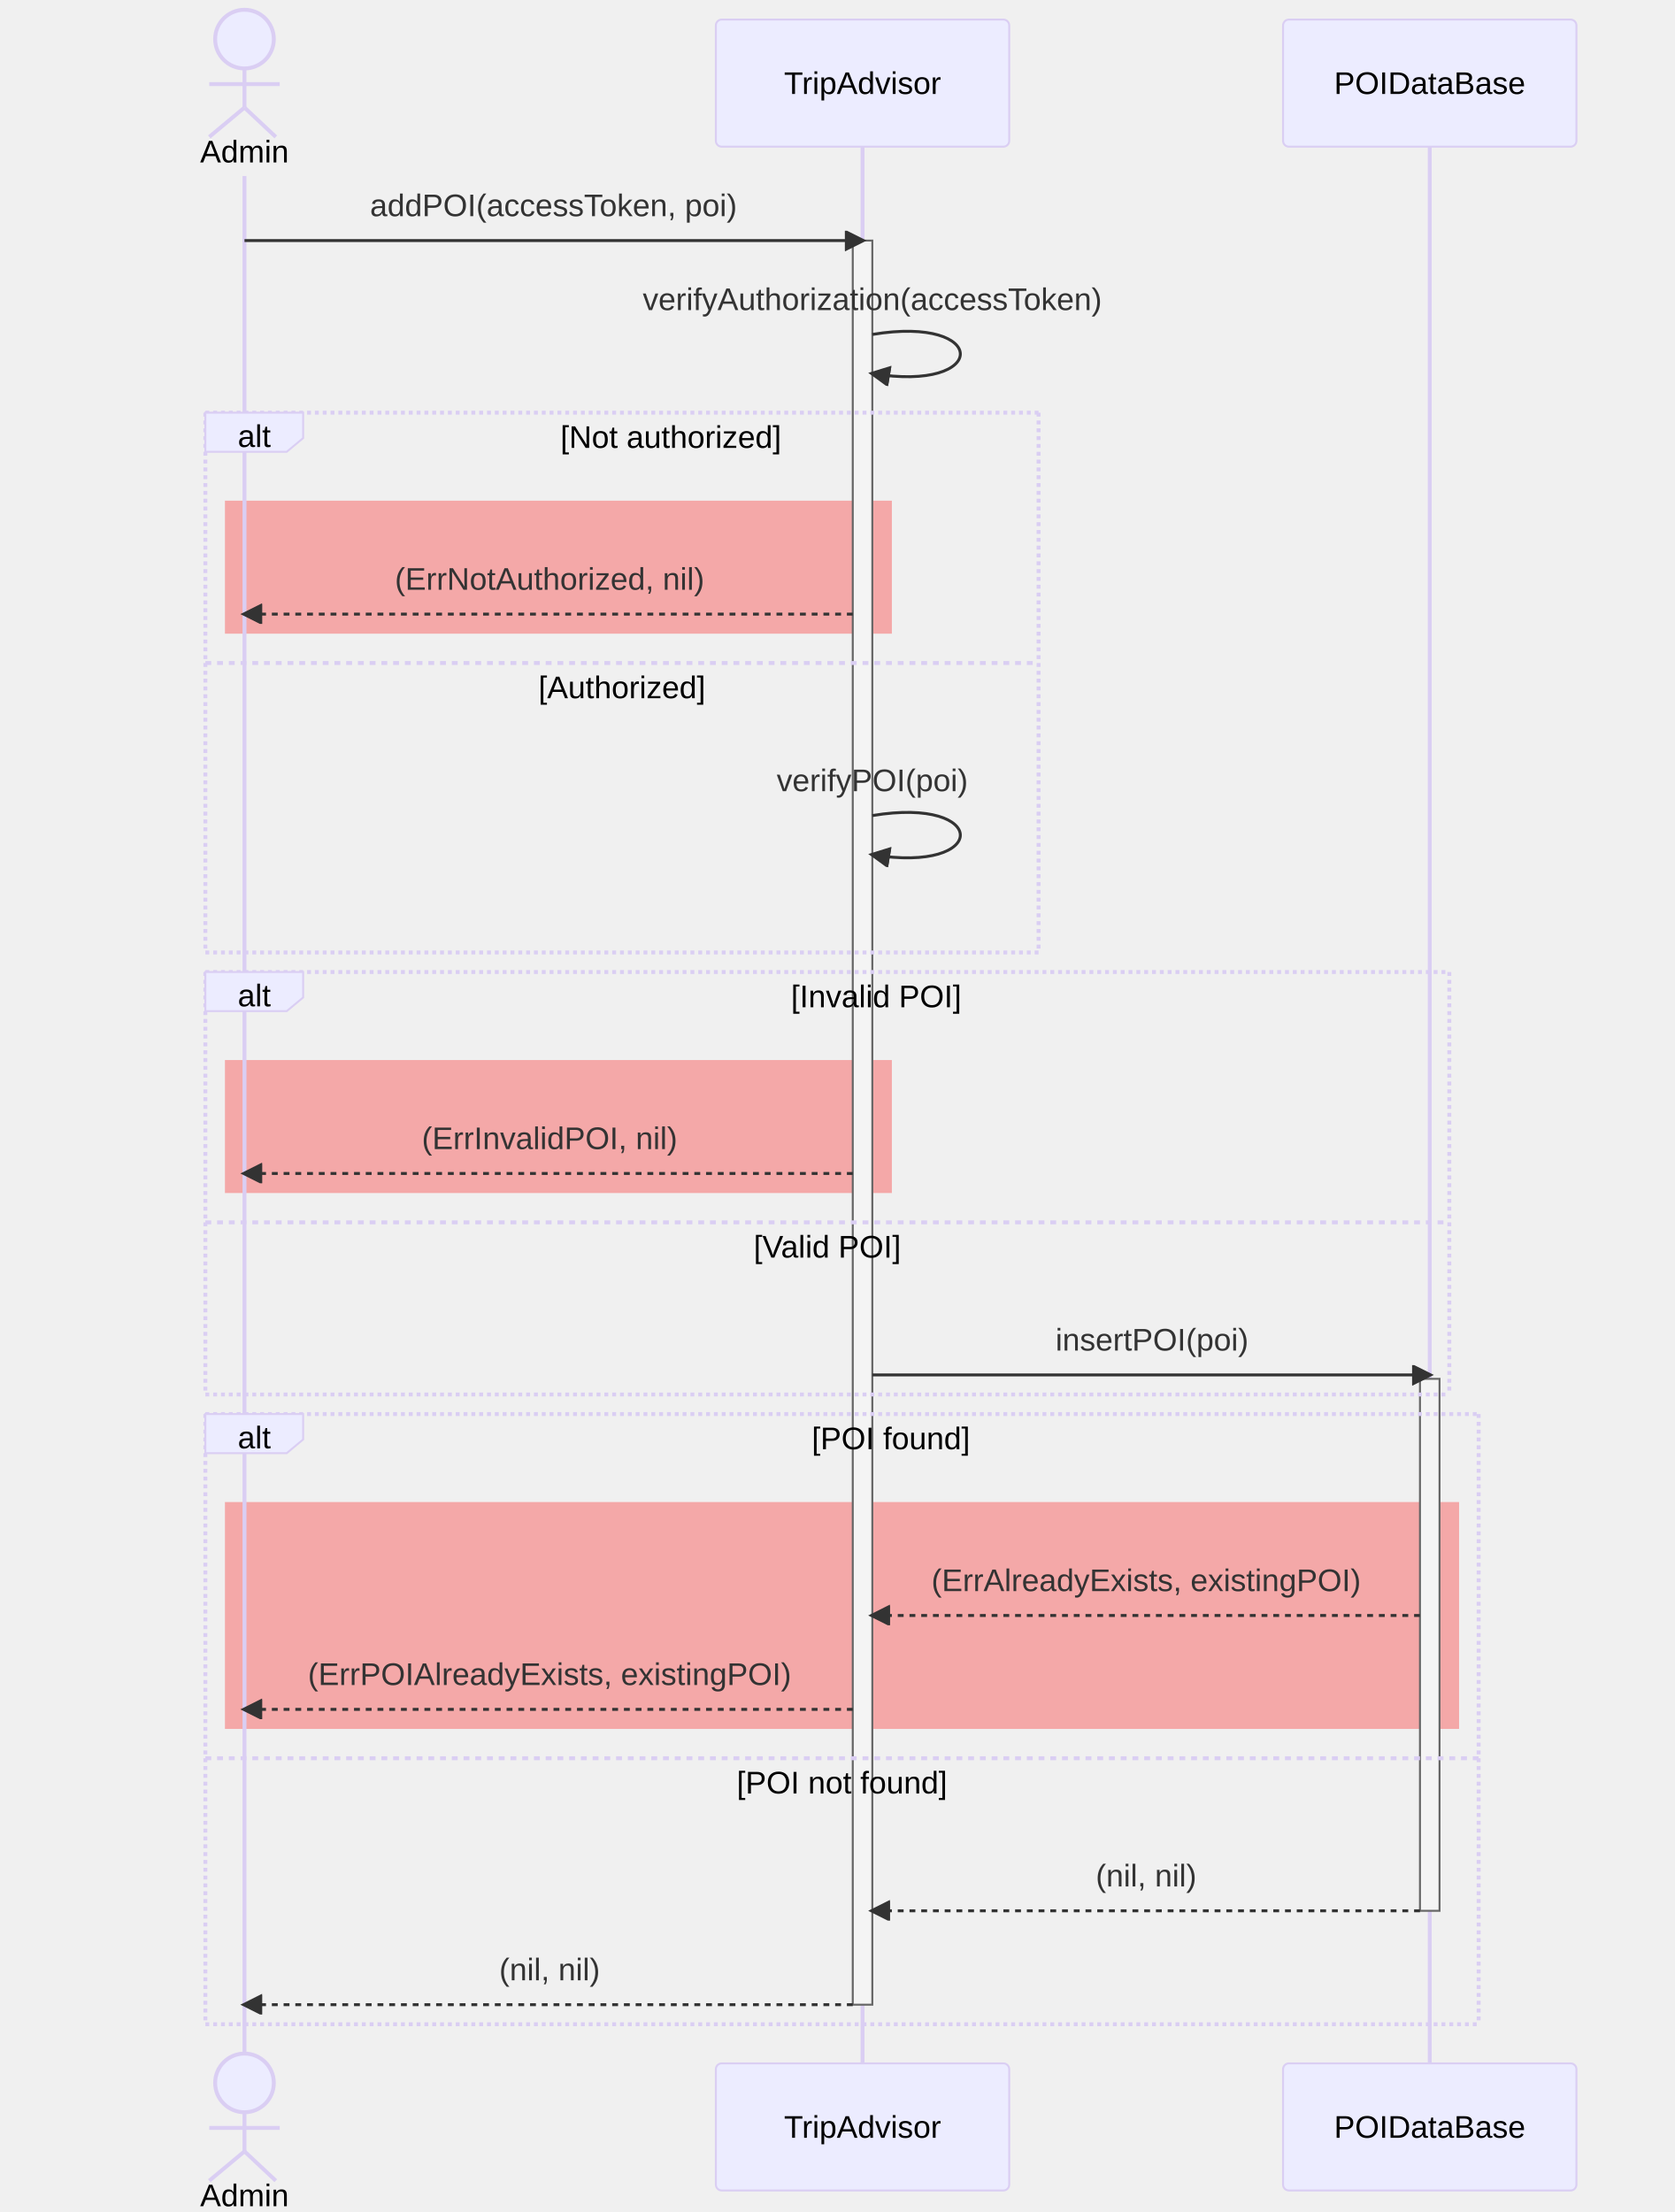
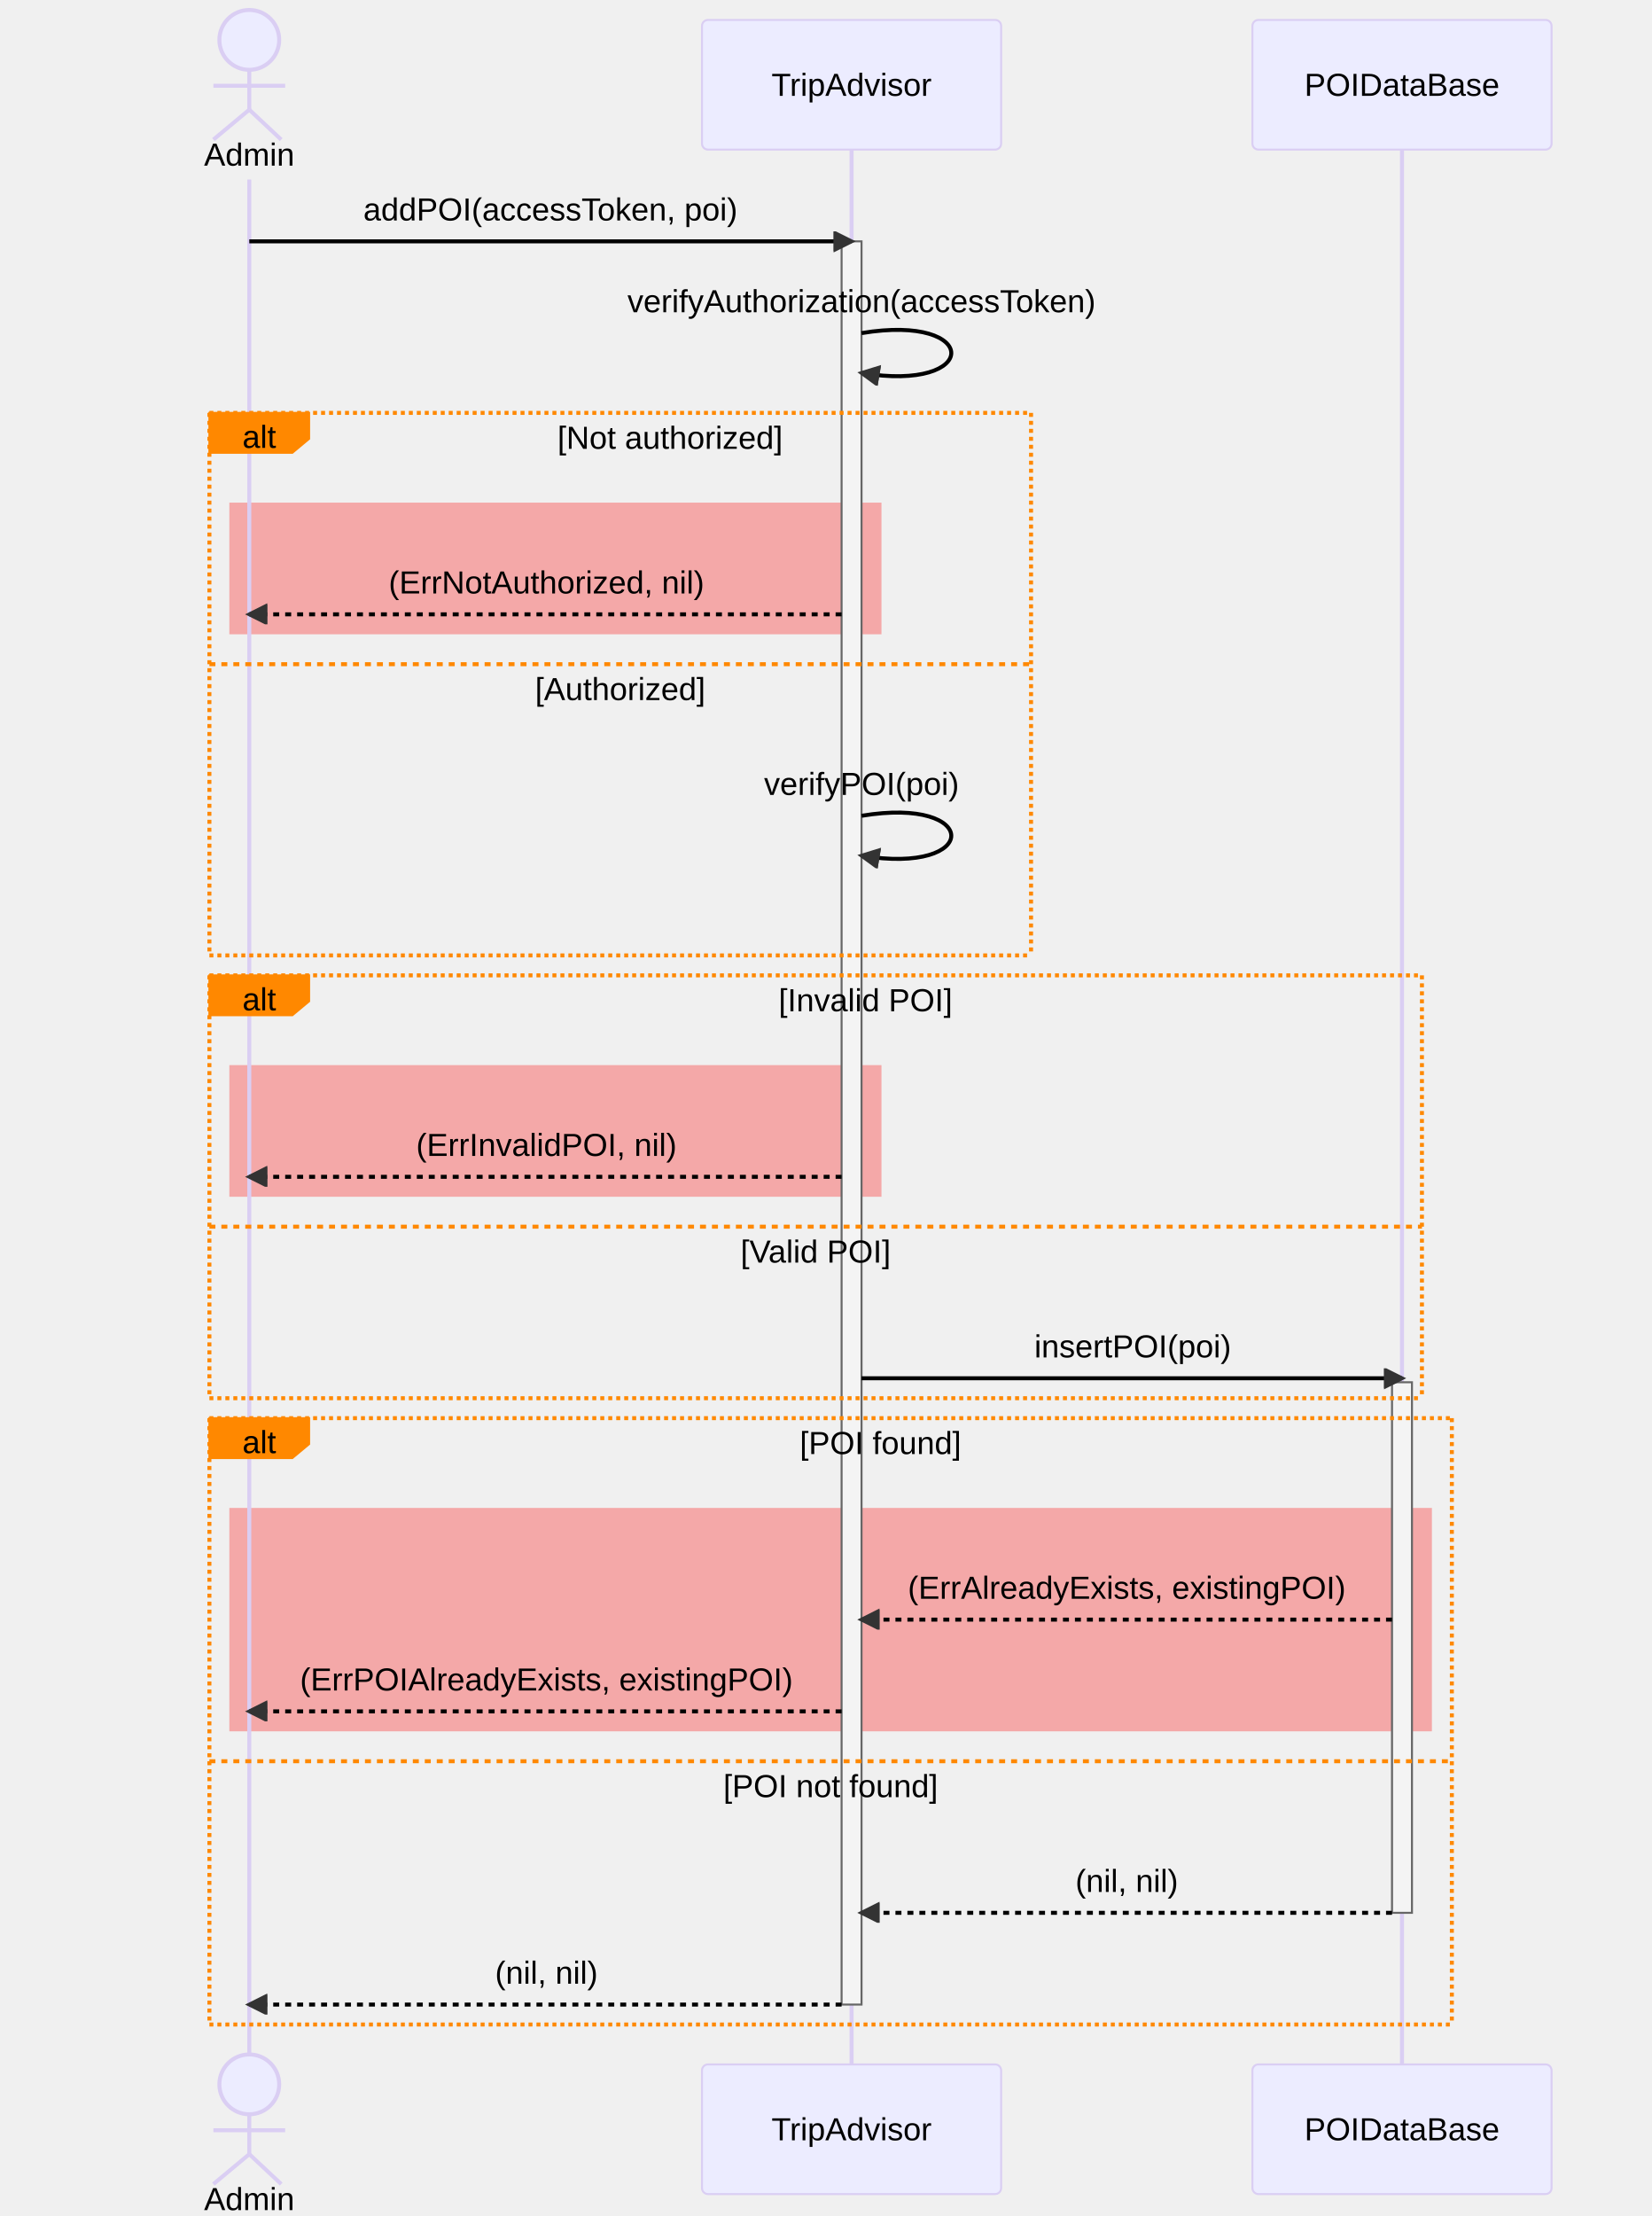
- <svg xmlns="http://www.w3.org/2000/svg" aria-labelledby="chart-title-mermaid-1676816677150 chart-desc-mermaid-1676816677150" role="img" viewBox="-50 -10 856 1131" style="max-width: 856px; background-color: rgb(128, 128, 128);" width="100%" id="mermaid-1676816677150">
-   <rect class="rect" height="116" width="631" fill="rgba(255, 0, 0, 0.3)" y="758" x="65" />
-   <rect class="rect" height="68" width="341" fill="rgba(255, 0, 0, 0.3)" y="532" x="65" />
-   <rect class="rect" height="68" width="341" fill="rgba(255, 0, 0, 0.3)" y="246" x="65" />
-   <style>#mermaid-1676816677150 {font-family:"trebuchet ms",verdana,arial,sans-serif;font-size:16px;fill:#333;}#mermaid-1676816677150 .error-icon{fill:#552222;}#mermaid-1676816677150 .error-text{fill:#552222;stroke:#552222;}#mermaid-1676816677150 .edge-thickness-normal{stroke-width:2px;}#mermaid-1676816677150 .edge-thickness-thick{stroke-width:3.5px;}#mermaid-1676816677150 .edge-pattern-solid{stroke-dasharray:0;}#mermaid-1676816677150 .edge-pattern-dashed{stroke-dasharray:3;}#mermaid-1676816677150 .edge-pattern-dotted{stroke-dasharray:2;}#mermaid-1676816677150 .marker{fill:#333333;stroke:#333333;}#mermaid-1676816677150 .marker.cross{stroke:#333333;}#mermaid-1676816677150 svg{font-family:"trebuchet ms",verdana,arial,sans-serif;font-size:16px;}#mermaid-1676816677150 .actor{stroke:hsl(259.626, 59.777%, 87.902%);fill:#ECECFF;}#mermaid-1676816677150 text.actor&gt;tspan{fill:black;stroke:none;}#mermaid-1676816677150 .actor-line{stroke:grey;}#mermaid-1676816677150 .messageLine0{stroke-width:1.5;stroke-dasharray:none;stroke:#333;}#mermaid-1676816677150 .messageLine1{stroke-width:1.5;stroke-dasharray:2,2;stroke:#333;}#mermaid-1676816677150 #arrowhead path{fill:#333;stroke:#333;}#mermaid-1676816677150 .sequenceNumber{fill:white;}#mermaid-1676816677150 #sequencenumber{fill:#333;}#mermaid-1676816677150 #crosshead path{fill:#333;stroke:#333;}#mermaid-1676816677150 .messageText{fill:#333;stroke:none;}#mermaid-1676816677150 .labelBox{stroke:hsl(259.626, 59.777%, 87.902%);fill:#ECECFF;}#mermaid-1676816677150 .labelText,#mermaid-1676816677150 .labelText&gt;tspan{fill:black;stroke:none;}#mermaid-1676816677150 .loopText,#mermaid-1676816677150 .loopText&gt;tspan{fill:black;stroke:none;}#mermaid-1676816677150 .loopLine{stroke-width:2px;stroke-dasharray:2,2;stroke:hsl(259.626, 59.777%, 87.902%);fill:hsl(259.626, 59.777%, 87.902%);}#mermaid-1676816677150 .note{stroke:#aaaa33;fill:#fff5ad;}#mermaid-1676816677150 .noteText,#mermaid-1676816677150 .noteText&gt;tspan{fill:black;stroke:none;}#mermaid-1676816677150 .activation0{fill:#f4f4f4;stroke:#666;}#mermaid-1676816677150 .activation1{fill:#f4f4f4;stroke:#666;}#mermaid-1676816677150 .activation2{fill:#f4f4f4;stroke:#666;}#mermaid-1676816677150 .actorPopupMenu{position:absolute;}#mermaid-1676816677150 .actorPopupMenuPanel{position:absolute;fill:#ECECFF;box-shadow:0px 8px 16px 0px rgba(0,0,0,0.2);filter:drop-shadow(3px 5px 2px rgb(0 0 0 / 0.4));}#mermaid-1676816677150 .actor-man line{stroke:hsl(259.626, 59.777%, 87.902%);fill:#ECECFF;}#mermaid-1676816677150 .actor-man circle,#mermaid-1676816677150 line{stroke:hsl(259.626, 59.777%, 87.902%);fill:#ECECFF;stroke-width:2px;}#mermaid-1676816677150 :root{--mermaid-font-family:"trebuchet ms",verdana,arial,sans-serif;}</style>
+ <svg xmlns="http://www.w3.org/2000/svg" aria-roledescription="sequence" viewBox="-50 -10 828 1111" style="max-width: 828px; background-color: white;" width="100%" id="mermaid-1677483202481">
+   <rect class="rect" height="112" width="603" fill="rgba(255, 0, 0, 0.3)" y="746" x="65" />
+   <rect class="rect" height="66" width="327" fill="rgba(255, 0, 0, 0.3)" y="524" x="65" />
+   <rect class="rect" height="66" width="327" fill="rgba(255, 0, 0, 0.3)" y="242" x="65" />
+   <style>#mermaid-1677483202481{font-family:"trebuchet ms",verdana,arial,sans-serif;font-size:16px;fill:#333;}#mermaid-1677483202481 .error-icon{fill:#552222;}#mermaid-1677483202481 .error-text{fill:#552222;stroke:#552222;}#mermaid-1677483202481 .edge-thickness-normal{stroke-width:2px;}#mermaid-1677483202481 .edge-thickness-thick{stroke-width:3.5px;}#mermaid-1677483202481 .edge-pattern-solid{stroke-dasharray:0;}#mermaid-1677483202481 .edge-pattern-dashed{stroke-dasharray:3;}#mermaid-1677483202481 .edge-pattern-dotted{stroke-dasharray:2;}#mermaid-1677483202481 .marker{fill:#333333;stroke:#333333;}#mermaid-1677483202481 .marker.cross{stroke:#333333;}#mermaid-1677483202481 svg{font-family:"trebuchet ms",verdana,arial,sans-serif;font-size:16px;}#mermaid-1677483202481 .actor{stroke:hsl(259.626, 59.777%, 87.902%);fill:#ECECFF;}#mermaid-1677483202481 text.actor&gt;tspan{fill:black;stroke:none;}#mermaid-1677483202481 .actor-line{stroke:grey;}#mermaid-1677483202481 .messageLine0{stroke-width:1.5;stroke-dasharray:none;stroke:#333;}#mermaid-1677483202481 .messageLine1{stroke-width:1.5;stroke-dasharray:2,2;stroke:#333;}#mermaid-1677483202481 #arrowhead path{fill:#333;stroke:#333;}#mermaid-1677483202481 .sequenceNumber{fill:white;}#mermaid-1677483202481 #sequencenumber{fill:#333;}#mermaid-1677483202481 #crosshead path{fill:#333;stroke:#333;}#mermaid-1677483202481 .messageText{fill:#333;stroke:none;}#mermaid-1677483202481 .labelBox{stroke:hsl(259.626, 59.777%, 87.902%);fill:#ECECFF;}#mermaid-1677483202481 .labelText,#mermaid-1677483202481 .labelText&gt;tspan{fill:black;stroke:none;}#mermaid-1677483202481 .loopText,#mermaid-1677483202481 .loopText&gt;tspan{fill:black;stroke:none;}#mermaid-1677483202481 .loopLine{stroke-width:2px;stroke-dasharray:2,2;stroke:hsl(259.626, 59.777%, 87.902%);fill:hsl(259.626, 59.777%, 87.902%);}#mermaid-1677483202481 .note{stroke:#aaaa33;fill:#fff5ad;}#mermaid-1677483202481 .noteText,#mermaid-1677483202481 .noteText&gt;tspan{fill:black;stroke:none;}#mermaid-1677483202481 .activation0{fill:#f4f4f4;stroke:#666;}#mermaid-1677483202481 .activation1{fill:#f4f4f4;stroke:#666;}#mermaid-1677483202481 .activation2{fill:#f4f4f4;stroke:#666;}#mermaid-1677483202481 .actorPopupMenu{position:absolute;}#mermaid-1677483202481 .actorPopupMenuPanel{position:absolute;fill:#ECECFF;box-shadow:0px 8px 16px 0px rgba(0,0,0,0.2);filter:drop-shadow(3px 5px 2px rgb(0 0 0 / 0.4));}#mermaid-1677483202481 .actor-man line{stroke:hsl(259.626, 59.777%, 87.902%);fill:#ECECFF;}#mermaid-1677483202481 .actor-man circle,#mermaid-1677483202481 line{stroke:hsl(259.626, 59.777%, 87.902%);fill:#ECECFF;stroke-width:2px;}#mermaid-1677483202481 :root{--mermaid-font-family:"trebuchet ms",verdana,arial,sans-serif;}</style>
  <g />
  <defs>
    <symbol height="24" width="24" id="computer">
      <path d="M2 2v13h20v-13h-20zm18 11h-16v-9h16v9zm-10.228 6l.466-1h3.524l.467 1h-4.457zm14.228 3h-24l2-6h2.104l-1.33 4h18.45l-1.297-4h2.073l2 6zm-5-10h-14v-7h14v7z" transform="scale(.5)" />
    </symbol>
  </defs>
  <defs>
    <symbol clip-rule="evenodd" fill-rule="evenodd" id="database">
      <path d="M12.258.001l.256.004.255.005.253.008.251.01.249.012.247.015.246.016.242.019.241.02.239.023.236.024.233.027.231.028.229.031.225.032.223.034.22.036.217.038.214.04.211.041.208.043.205.045.201.046.198.048.194.05.191.051.187.053.183.054.18.056.175.057.172.059.168.06.163.061.16.063.155.064.15.066.074.033.073.033.071.034.07.034.069.035.068.035.067.035.066.035.064.036.064.036.062.036.06.036.06.037.058.037.058.037.055.038.055.038.053.038.052.038.051.039.05.039.048.039.047.039.045.04.044.04.043.04.041.04.04.041.039.041.037.041.036.041.034.041.033.042.032.042.03.042.029.042.027.042.026.043.024.043.023.043.021.043.02.043.018.044.017.043.015.044.013.044.012.044.011.045.009.044.007.045.006.045.004.045.002.045.001.045v17l-.001.045-.002.045-.004.045-.006.045-.007.045-.009.044-.011.045-.012.044-.013.044-.015.044-.017.043-.018.044-.02.043-.021.043-.023.043-.024.043-.026.043-.027.042-.029.042-.03.042-.032.042-.033.042-.034.041-.036.041-.037.041-.039.041-.04.041-.041.04-.043.04-.044.04-.045.04-.047.039-.048.039-.05.039-.051.039-.052.038-.053.038-.055.038-.055.038-.058.037-.058.037-.06.037-.06.036-.062.036-.064.036-.064.036-.066.035-.067.035-.068.035-.069.035-.07.034-.071.034-.073.033-.074.033-.15.066-.155.064-.16.063-.163.061-.168.06-.172.059-.175.057-.18.056-.183.054-.187.053-.191.051-.194.05-.198.048-.201.046-.205.045-.208.043-.211.041-.214.04-.217.038-.22.036-.223.034-.225.032-.229.031-.231.028-.233.027-.236.024-.239.023-.241.02-.242.019-.246.016-.247.015-.249.012-.251.01-.253.008-.255.005-.256.004-.258.001-.258-.001-.256-.004-.255-.005-.253-.008-.251-.01-.249-.012-.247-.015-.245-.016-.243-.019-.241-.02-.238-.023-.236-.024-.234-.027-.231-.028-.228-.031-.226-.032-.223-.034-.22-.036-.217-.038-.214-.04-.211-.041-.208-.043-.204-.045-.201-.046-.198-.048-.195-.05-.19-.051-.187-.053-.184-.054-.179-.056-.176-.057-.172-.059-.167-.06-.164-.061-.159-.063-.155-.064-.151-.066-.074-.033-.072-.033-.072-.034-.07-.034-.069-.035-.068-.035-.067-.035-.066-.035-.064-.036-.063-.036-.062-.036-.061-.036-.06-.037-.058-.037-.057-.037-.056-.038-.055-.038-.053-.038-.052-.038-.051-.039-.049-.039-.049-.039-.046-.039-.046-.04-.044-.04-.043-.04-.041-.04-.04-.041-.039-.041-.037-.041-.036-.041-.034-.041-.033-.042-.032-.042-.03-.042-.029-.042-.027-.042-.026-.043-.024-.043-.023-.043-.021-.043-.02-.043-.018-.044-.017-.043-.015-.044-.013-.044-.012-.044-.011-.045-.009-.044-.007-.045-.006-.045-.004-.045-.002-.045-.001-.045v-17l.001-.045.002-.045.004-.045.006-.045.007-.045.009-.044.011-.045.012-.044.013-.044.015-.044.017-.043.018-.044.02-.043.021-.043.023-.043.024-.043.026-.043.027-.042.029-.042.03-.042.032-.042.033-.042.034-.041.036-.041.037-.041.039-.041.04-.041.041-.04.043-.04.044-.04.046-.04.046-.039.049-.039.049-.039.051-.039.052-.038.053-.038.055-.038.056-.038.057-.037.058-.037.06-.037.061-.036.062-.036.063-.036.064-.036.066-.035.067-.035.068-.035.069-.035.07-.034.072-.034.072-.033.074-.033.151-.066.155-.064.159-.063.164-.061.167-.06.172-.059.176-.057.179-.056.184-.054.187-.053.19-.051.195-.05.198-.048.201-.046.204-.045.208-.043.211-.041.214-.04.217-.038.22-.036.223-.034.226-.032.228-.031.231-.028.234-.027.236-.024.238-.023.241-.02.243-.019.245-.016.247-.015.249-.012.251-.01.253-.008.255-.005.256-.004.258-.001.258.001zm-9.258 20.499v.01l.001.021.003.021.004.022.005.021.006.022.007.022.009.023.01.022.011.023.012.023.013.023.015.023.016.024.017.023.018.024.019.024.021.024.022.025.023.024.024.025.052.049.056.05.061.051.066.051.07.051.075.051.079.052.084.052.088.052.092.052.097.052.102.051.105.052.11.052.114.051.119.051.123.051.127.05.131.05.135.05.139.048.144.049.147.047.152.047.155.047.16.045.163.045.167.043.171.043.176.041.178.041.183.039.187.039.19.037.194.035.197.035.202.033.204.031.209.03.212.029.216.027.219.025.222.024.226.021.23.02.233.018.236.016.24.015.243.012.246.01.249.008.253.005.256.004.259.001.26-.001.257-.004.254-.005.25-.008.247-.011.244-.012.241-.014.237-.016.233-.018.231-.021.226-.021.224-.024.22-.026.216-.027.212-.028.21-.031.205-.031.202-.034.198-.034.194-.036.191-.037.187-.039.183-.04.179-.04.175-.042.172-.043.168-.044.163-.045.16-.046.155-.046.152-.047.148-.048.143-.049.139-.049.136-.05.131-.05.126-.05.123-.051.118-.052.114-.051.11-.052.106-.052.101-.052.096-.052.092-.052.088-.053.083-.051.079-.052.074-.052.07-.051.065-.051.06-.051.056-.05.051-.05.023-.024.023-.025.021-.024.02-.024.019-.024.018-.024.017-.024.015-.023.014-.024.013-.023.012-.023.01-.023.01-.022.008-.022.006-.022.006-.022.004-.022.004-.021.001-.021.001-.021v-4.127l-.077.055-.08.053-.083.054-.085.053-.087.052-.09.052-.093.051-.095.05-.097.05-.1.049-.102.049-.105.048-.106.047-.109.047-.111.046-.114.045-.115.045-.118.044-.12.043-.122.042-.124.042-.126.041-.128.04-.13.04-.132.038-.134.038-.135.037-.138.037-.139.035-.142.035-.143.034-.144.033-.147.032-.148.031-.15.03-.151.03-.153.029-.154.027-.156.027-.158.026-.159.025-.161.024-.162.023-.163.022-.165.021-.166.02-.167.019-.169.018-.169.017-.171.016-.173.015-.173.014-.175.013-.175.012-.177.011-.178.01-.179.008-.179.008-.181.006-.182.005-.182.004-.184.003-.184.002h-.37l-.184-.002-.184-.003-.182-.004-.182-.005-.181-.006-.179-.008-.179-.008-.178-.01-.176-.011-.176-.012-.175-.013-.173-.014-.172-.015-.171-.016-.17-.017-.169-.018-.167-.019-.166-.02-.165-.021-.163-.022-.162-.023-.161-.024-.159-.025-.157-.026-.156-.027-.155-.027-.153-.029-.151-.03-.15-.03-.148-.031-.146-.032-.145-.033-.143-.034-.141-.035-.14-.035-.137-.037-.136-.037-.134-.038-.132-.038-.13-.04-.128-.04-.126-.041-.124-.042-.122-.042-.12-.044-.117-.043-.116-.045-.113-.045-.112-.046-.109-.047-.106-.047-.105-.048-.102-.049-.1-.049-.097-.05-.095-.05-.093-.052-.09-.051-.087-.052-.085-.053-.083-.054-.08-.054-.077-.054v4.127zm0-5.654v.011l.001.021.003.021.004.021.005.022.006.022.007.022.009.022.01.022.011.023.012.023.013.023.015.024.016.023.017.024.018.024.019.024.021.024.022.024.023.025.024.024.052.05.056.05.061.05.066.051.07.051.075.052.079.051.084.052.088.052.092.052.097.052.102.052.105.052.11.051.114.051.119.052.123.05.127.051.131.05.135.049.139.049.144.048.147.048.152.047.155.046.16.045.163.045.167.044.171.042.176.042.178.04.183.04.187.038.19.037.194.036.197.034.202.033.204.032.209.03.212.028.216.027.219.025.222.024.226.022.23.02.233.018.236.016.24.014.243.012.246.01.249.008.253.006.256.003.259.001.26-.001.257-.003.254-.006.25-.008.247-.01.244-.012.241-.015.237-.016.233-.018.231-.02.226-.022.224-.024.22-.025.216-.027.212-.029.21-.03.205-.032.202-.033.198-.035.194-.036.191-.037.187-.039.183-.039.179-.041.175-.042.172-.043.168-.044.163-.045.16-.045.155-.047.152-.047.148-.048.143-.048.139-.05.136-.049.131-.05.126-.051.123-.051.118-.051.114-.052.11-.052.106-.052.101-.052.096-.052.092-.052.088-.052.083-.052.079-.052.074-.051.07-.052.065-.051.06-.05.056-.051.051-.049.023-.025.023-.024.021-.025.02-.024.019-.024.018-.024.017-.024.015-.023.014-.023.013-.024.012-.022.01-.023.01-.023.008-.022.006-.022.006-.022.004-.021.004-.022.001-.021.001-.021v-4.139l-.077.054-.08.054-.083.054-.085.052-.087.053-.09.051-.093.051-.095.051-.097.05-.1.049-.102.049-.105.048-.106.047-.109.047-.111.046-.114.045-.115.044-.118.044-.12.044-.122.042-.124.042-.126.041-.128.04-.13.039-.132.039-.134.038-.135.037-.138.036-.139.036-.142.035-.143.033-.144.033-.147.033-.148.031-.15.03-.151.03-.153.028-.154.028-.156.027-.158.026-.159.025-.161.024-.162.023-.163.022-.165.021-.166.02-.167.019-.169.018-.169.017-.171.016-.173.015-.173.014-.175.013-.175.012-.177.011-.178.009-.179.009-.179.007-.181.007-.182.005-.182.004-.184.003-.184.002h-.37l-.184-.002-.184-.003-.182-.004-.182-.005-.181-.007-.179-.007-.179-.009-.178-.009-.176-.011-.176-.012-.175-.013-.173-.014-.172-.015-.171-.016-.17-.017-.169-.018-.167-.019-.166-.02-.165-.021-.163-.022-.162-.023-.161-.024-.159-.025-.157-.026-.156-.027-.155-.028-.153-.028-.151-.03-.15-.03-.148-.031-.146-.033-.145-.033-.143-.033-.141-.035-.14-.036-.137-.036-.136-.037-.134-.038-.132-.039-.13-.039-.128-.04-.126-.041-.124-.042-.122-.043-.12-.043-.117-.044-.116-.044-.113-.046-.112-.046-.109-.046-.106-.047-.105-.048-.102-.049-.1-.049-.097-.05-.095-.051-.093-.051-.09-.051-.087-.053-.085-.052-.083-.054-.08-.054-.077-.054v4.139zm0-5.666v.011l.001.02.003.022.004.021.005.022.006.021.007.022.009.023.01.022.011.023.012.023.013.023.015.023.016.024.017.024.018.023.019.024.021.025.022.024.023.024.024.025.052.05.056.05.061.05.066.051.07.051.075.052.079.051.084.052.088.052.092.052.097.052.102.052.105.051.11.052.114.051.119.051.123.051.127.05.131.05.135.05.139.049.144.048.147.048.152.047.155.046.16.045.163.045.167.043.171.043.176.042.178.04.183.04.187.038.19.037.194.036.197.034.202.033.204.032.209.03.212.028.216.027.219.025.222.024.226.021.23.02.233.018.236.017.24.014.243.012.246.01.249.008.253.006.256.003.259.001.26-.001.257-.003.254-.006.25-.008.247-.01.244-.013.241-.014.237-.016.233-.018.231-.02.226-.022.224-.024.22-.025.216-.027.212-.029.21-.03.205-.032.202-.033.198-.035.194-.036.191-.037.187-.039.183-.039.179-.041.175-.042.172-.043.168-.044.163-.045.16-.045.155-.047.152-.047.148-.048.143-.049.139-.049.136-.049.131-.051.126-.05.123-.051.118-.052.114-.051.11-.052.106-.052.101-.052.096-.052.092-.052.088-.052.083-.052.079-.052.074-.052.07-.051.065-.051.06-.051.056-.05.051-.049.023-.025.023-.025.021-.024.02-.024.019-.024.018-.024.017-.024.015-.023.014-.024.013-.023.012-.023.01-.022.01-.023.008-.022.006-.022.006-.022.004-.022.004-.021.001-.021.001-.021v-4.153l-.077.054-.08.054-.083.053-.085.053-.087.053-.09.051-.093.051-.095.051-.097.05-.1.049-.102.048-.105.048-.106.048-.109.046-.111.046-.114.046-.115.044-.118.044-.12.043-.122.043-.124.042-.126.041-.128.04-.13.039-.132.039-.134.038-.135.037-.138.036-.139.036-.142.034-.143.034-.144.033-.147.032-.148.032-.15.03-.151.03-.153.028-.154.028-.156.027-.158.026-.159.024-.161.024-.162.023-.163.023-.165.021-.166.02-.167.019-.169.018-.169.017-.171.016-.173.015-.173.014-.175.013-.175.012-.177.01-.178.01-.179.009-.179.007-.181.006-.182.006-.182.004-.184.003-.184.001-.185.001-.185-.001-.184-.001-.184-.003-.182-.004-.182-.006-.181-.006-.179-.007-.179-.009-.178-.01-.176-.01-.176-.012-.175-.013-.173-.014-.172-.015-.171-.016-.17-.017-.169-.018-.167-.019-.166-.02-.165-.021-.163-.023-.162-.023-.161-.024-.159-.024-.157-.026-.156-.027-.155-.028-.153-.028-.151-.03-.15-.03-.148-.032-.146-.032-.145-.033-.143-.034-.141-.034-.14-.036-.137-.036-.136-.037-.134-.038-.132-.039-.13-.039-.128-.041-.126-.041-.124-.041-.122-.043-.12-.043-.117-.044-.116-.044-.113-.046-.112-.046-.109-.046-.106-.048-.105-.048-.102-.048-.1-.05-.097-.049-.095-.051-.093-.051-.09-.052-.087-.052-.085-.053-.083-.053-.08-.054-.077-.054v4.153zm8.74-8.179l-.257.004-.254.005-.25.008-.247.011-.244.012-.241.014-.237.016-.233.018-.231.021-.226.022-.224.023-.22.026-.216.027-.212.028-.21.031-.205.032-.202.033-.198.034-.194.036-.191.038-.187.038-.183.04-.179.041-.175.042-.172.043-.168.043-.163.045-.16.046-.155.046-.152.048-.148.048-.143.048-.139.049-.136.05-.131.05-.126.051-.123.051-.118.051-.114.052-.11.052-.106.052-.101.052-.096.052-.092.052-.088.052-.083.052-.079.052-.074.051-.07.052-.065.051-.06.05-.056.05-.051.05-.023.025-.023.024-.021.024-.02.025-.019.024-.018.024-.017.023-.015.024-.014.023-.013.023-.012.023-.01.023-.01.022-.008.022-.006.023-.006.021-.004.022-.004.021-.001.021-.001.021.001.021.001.021.004.021.004.022.006.021.006.023.008.022.01.022.01.023.012.023.013.023.014.023.015.024.017.023.018.024.019.024.02.025.021.024.023.024.023.025.051.05.056.05.06.05.065.051.07.052.074.051.079.052.083.052.088.052.092.052.096.052.101.052.106.052.11.052.114.052.118.051.123.051.126.051.131.05.136.05.139.049.143.048.148.048.152.048.155.046.16.046.163.045.168.043.172.043.175.042.179.041.183.04.187.038.191.038.194.036.198.034.202.033.205.032.21.031.212.028.216.027.22.026.224.023.226.022.231.021.233.018.237.016.241.014.244.012.247.011.25.008.254.005.257.004.26.001.26-.001.257-.004.254-.005.25-.008.247-.011.244-.012.241-.014.237-.016.233-.018.231-.021.226-.022.224-.023.22-.026.216-.027.212-.028.21-.031.205-.032.202-.033.198-.034.194-.036.191-.038.187-.038.183-.04.179-.041.175-.042.172-.043.168-.043.163-.045.16-.046.155-.046.152-.048.148-.048.143-.048.139-.049.136-.05.131-.05.126-.051.123-.051.118-.051.114-.052.11-.052.106-.052.101-.052.096-.052.092-.052.088-.052.083-.052.079-.052.074-.051.07-.052.065-.051.06-.05.056-.05.051-.05.023-.025.023-.024.021-.024.02-.025.019-.024.018-.024.017-.023.015-.024.014-.023.013-.023.012-.023.01-.023.01-.022.008-.022.006-.023.006-.021.004-.022.004-.021.001-.021.001-.021-.001-.021-.001-.021-.004-.021-.004-.022-.006-.021-.006-.023-.008-.022-.01-.022-.01-.023-.012-.023-.013-.023-.014-.023-.015-.024-.017-.023-.018-.024-.019-.024-.02-.025-.021-.024-.023-.024-.023-.025-.051-.05-.056-.05-.06-.05-.065-.051-.07-.052-.074-.051-.079-.052-.083-.052-.088-.052-.092-.052-.096-.052-.101-.052-.106-.052-.11-.052-.114-.052-.118-.051-.123-.051-.126-.051-.131-.05-.136-.05-.139-.049-.143-.048-.148-.048-.152-.048-.155-.046-.16-.046-.163-.045-.168-.043-.172-.043-.175-.042-.179-.041-.183-.04-.187-.038-.191-.038-.194-.036-.198-.034-.202-.033-.205-.032-.21-.031-.212-.028-.216-.027-.22-.026-.224-.023-.226-.022-.231-.021-.233-.018-.237-.016-.241-.014-.244-.012-.247-.011-.25-.008-.254-.005-.257-.004-.26-.001-.26.001z" transform="scale(.5)" />
    </symbol>
  </defs>
  <defs>
    <symbol height="24" width="24" id="clock">
      <path d="M12 2c5.514 0 10 4.486 10 10s-4.486 10-10 10-10-4.486-10-10 4.486-10 10-10zm0-2c-6.627 0-12 5.373-12 12s5.373 12 12 12 12-5.373 12-12-5.373-12-12-12zm5.848 12.459c.202.038.202.333.001.372-1.907.361-6.045 1.111-6.547 1.111-.719 0-1.301-.582-1.301-1.301 0-.512.77-5.447 1.125-7.445.034-.192.312-.181.343.014l.985 6.238 5.394 1.011z" transform="scale(.5)" />
    </symbol>
  </defs>
-   <line stroke="#999" stroke-width="0.5px" class="200" y2="1065" x2="75" y1="80" x1="75" id="actor18" />
+   <line stroke="#999" stroke-width="0.5px" class="200" y2="1045" x2="75" y1="80" x1="75" id="actor0" />
  <g class="actor-man">
-     <line y2="45" x2="75" y1="25" x1="75" id="actor-man-torso18" />
-     <line y2="33" x2="93" y1="33" x1="57" id="actor-man-arms18" />
+     <line y2="45" x2="75" y1="25" x1="75" id="actor-man-torso0" />
+     <line y2="33" x2="93" y1="33" x1="57" id="actor-man-arms0" />
    <line y2="45" x2="75" y1="60" x1="57" />
    <line y2="60" x2="91" y1="45" x1="75" />
    <circle height="65" width="150" r="15" cy="10" cx="75" />
    <text style="text-anchor: middle; font-size: 16px; font-weight: 400;" class="actor" alignment-baseline="central" dominant-baseline="central" y="67.5" x="75">
      <tspan dy="0" x="75">Admin</tspan>
    </text>
  </g>
  <g>
-     <line stroke="#999" stroke-width="0.5px" class="200" y2="1065" x2="391" y1="5" x1="391" id="actor19" />
-     <g id="root-19">
-       <rect class="actor" ry="3" rx="3" height="65" width="150" stroke="#666" fill="#eaeaea" y="0" x="316" />
-       <text style="text-anchor: middle; font-size: 16px; font-weight: 400;" class="actor" alignment-baseline="central" dominant-baseline="central" y="32.5" x="391">
-         <tspan dy="0" x="391">TripAdvisor</tspan>
+     <line stroke="#999" stroke-width="0.5px" class="200" y2="1045" x2="377" y1="5" x1="377" id="actor1" />
+     <g id="root-1">
+       <rect class="actor" ry="3" rx="3" height="65" width="150" stroke="#666" fill="#eaeaea" y="0" x="302" />
+       <text style="text-anchor: middle; font-size: 16px; font-weight: 400;" class="actor" alignment-baseline="central" dominant-baseline="central" y="32.5" x="377">
+         <tspan dy="0" x="377">TripAdvisor</tspan>
      </text>
    </g>
  </g>
  <g>
-     <line stroke="#999" stroke-width="0.5px" class="200" y2="1065" x2="681" y1="5" x1="681" id="actor20" />
-     <g id="root-20">
-       <rect class="actor" ry="3" rx="3" height="65" width="150" stroke="#666" fill="#eaeaea" y="0" x="606" />
-       <text style="text-anchor: middle; font-size: 16px; font-weight: 400;" class="actor" alignment-baseline="central" dominant-baseline="central" y="32.5" x="681">
-         <tspan dy="0" x="681">POIDataBase</tspan>
+     <line stroke="#999" stroke-width="0.5px" class="200" y2="1045" x2="653" y1="5" x1="653" id="actor2" />
+     <g id="root-2">
+       <rect class="actor" ry="3" rx="3" height="65" width="150" stroke="#666" fill="#eaeaea" y="0" x="578" />
+       <text style="text-anchor: middle; font-size: 16px; font-weight: 400;" class="actor" alignment-baseline="central" dominant-baseline="central" y="32.5" x="653">
+         <tspan dy="0" x="653">POIDataBase</tspan>
      </text>
    </g>
  </g>
  <defs>
    <marker orient="auto" markerHeight="12" markerWidth="12" markerUnits="userSpaceOnUse" refY="5" refX="9" id="arrowhead">
      <path d="M 0 0 L 10 5 L 0 10 z" />
    </marker>
  </defs>
  <defs>
-     <marker refY="4" refX="16" orient="auto" markerHeight="8" markerWidth="15" id="crosshead">
-       <path style="stroke-dasharray: 0, 0;" d="M 9,2 V 6 L16,4 Z" stroke-width="1px" stroke="#000000" fill="black" />
-       <path style="stroke-dasharray: 0, 0;" d="M 0,1 L 6,7 M 6,1 L 0,7" stroke-width="1px" stroke="#000000" fill="none" />
+     <marker refY="5" refX="4" orient="auto" markerHeight="8" markerWidth="15" id="crosshead">
+       <path style="stroke-dasharray: 0, 0;" d="M 1,2 L 6,7 M 6,2 L 1,7" stroke-width="1pt" stroke="#000000" fill="none" />
    </marker>
  </defs>
  <defs>
    <marker orient="auto" markerHeight="28" markerWidth="20" refY="7" refX="18" id="filled-head">
      <path d="M 18,7 L9,13 L14,7 L9,1 Z" />
    </marker>
  </defs>
  <defs>
    <marker orient="auto" markerHeight="40" markerWidth="60" refY="15" refX="15" id="sequencenumber">
      <circle r="6" cy="15" cx="15" />
    </marker>
  </defs>
  <g>
-     <rect class="activation0" ry="0" rx="0" height="902" width="10" stroke="#666" fill="#EDF2AE" y="113" x="386" />
-   </g>
-   <g>
-     <line class="loopLine" y2="201" x2="481" y1="201" x1="55" />
-     <line class="loopLine" y2="477" x2="481" y1="201" x1="481" />
-     <line class="loopLine" y2="477" x2="481" y1="477" x1="55" />
-     <line class="loopLine" y2="477" x2="55" y1="201" x1="55" />
-     <line style="stroke-dasharray: 3, 3;" class="loopLine" y2="329" x2="481" y1="329" x1="55" />
-     <polygon class="labelBox" points="55,201 105,201 105,214 96.6,221 55,221" />
-     <text style="font-size: 16px; font-weight: 400;" class="labelText" alignment-baseline="middle" dominant-baseline="middle" text-anchor="middle" y="214" x="80">alt</text>
-     <text style="font-size: 16px; font-weight: 400;" class="loopText" text-anchor="middle" y="219" x="293">
-       <tspan x="293">[Not authorized]</tspan>
-     </text>
-     <text style="font-size: 16px; font-weight: 400;" class="loopText" text-anchor="middle" y="347" x="268">[Authorized]</text>
-   </g>
-   <g>
-     <rect class="activation0" ry="0" rx="0" height="272" width="10" stroke="#666" fill="#EDF2AE" y="695" x="676" />
-   </g>
-   <g>
-     <line class="loopLine" y2="487" x2="691" y1="487" x1="55" />
-     <line class="loopLine" y2="703" x2="691" y1="487" x1="691" />
-     <line class="loopLine" y2="703" x2="691" y1="703" x1="55" />
-     <line class="loopLine" y2="703" x2="55" y1="487" x1="55" />
-     <line style="stroke-dasharray: 3, 3;" class="loopLine" y2="615" x2="691" y1="615" x1="55" />
-     <polygon class="labelBox" points="55,487 105,487 105,500 96.6,507 55,507" />
-     <text style="font-size: 16px; font-weight: 400;" class="labelText" alignment-baseline="middle" dominant-baseline="middle" text-anchor="middle" y="500" x="80">alt</text>
-     <text style="font-size: 16px; font-weight: 400;" class="loopText" text-anchor="middle" y="505" x="398">
-       <tspan x="398">[Invalid POI]</tspan>
-     </text>
-     <text style="font-size: 16px; font-weight: 400;" class="loopText" text-anchor="middle" y="633" x="373">[Valid POI]</text>
-   </g>
-   <g>
-     <line class="loopLine" y2="713" x2="706" y1="713" x1="55" />
-     <line class="loopLine" y2="1025" x2="706" y1="713" x1="706" />
-     <line class="loopLine" y2="1025" x2="706" y1="1025" x1="55" />
-     <line class="loopLine" y2="1025" x2="55" y1="713" x1="55" />
-     <line style="stroke-dasharray: 3, 3;" class="loopLine" y2="889" x2="706" y1="889" x1="55" />
-     <polygon class="labelBox" points="55,713 105,713 105,726 96.6,733 55,733" />
-     <text style="font-size: 16px; font-weight: 400;" class="labelText" alignment-baseline="middle" dominant-baseline="middle" text-anchor="middle" y="726" x="80">alt</text>
-     <text style="font-size: 16px; font-weight: 400;" class="loopText" text-anchor="middle" y="731" x="405.5">
-       <tspan x="405.5">[POI found]</tspan>
-     </text>
-     <text style="font-size: 16px; font-weight: 400;" class="loopText" text-anchor="middle" y="907" x="380.5">[POI not found]</text>
-   </g>
-   <text style="font-size: 16px; font-weight: 400;" dy="1em" class="messageText" alignment-baseline="middle" dominant-baseline="middle" text-anchor="middle" y="80" x="233">addPOI(accessToken, poi)</text>
-   <line style="fill: none;" marker-end="url(#arrowhead)" stroke="none" stroke-width="2" class="messageLine0" y2="113" x2="391" y1="113" x1="75" />
-   <text style="font-size: 16px; font-weight: 400;" dy="1em" class="messageText" alignment-baseline="middle" dominant-baseline="middle" text-anchor="middle" y="128" x="396">verifyAuthorization(accessToken)</text>
-   <path style="fill: none;" marker-end="url(#arrowhead)" stroke="none" stroke-width="2" class="messageLine0" d="M 396,161 C 456,151 456,191 396,181" />
-   <text style="font-size: 16px; font-weight: 400;" dy="1em" class="messageText" alignment-baseline="middle" dominant-baseline="middle" text-anchor="middle" y="271" x="231">(ErrNotAuthorized, nil)</text>
-   <line style="stroke-dasharray: 3, 3; fill: none;" marker-end="url(#arrowhead)" stroke="none" stroke-width="2" class="messageLine1" y2="304" x2="75" y1="304" x1="386" />
-   <text style="font-size: 16px; font-weight: 400;" dy="1em" class="messageText" alignment-baseline="middle" dominant-baseline="middle" text-anchor="middle" y="374" x="396">verifyPOI(poi)</text>
-   <path style="fill: none;" marker-end="url(#arrowhead)" stroke="none" stroke-width="2" class="messageLine0" d="M 396,407 C 456,397 456,437 396,427" />
-   <text style="font-size: 16px; font-weight: 400;" dy="1em" class="messageText" alignment-baseline="middle" dominant-baseline="middle" text-anchor="middle" y="557" x="231">(ErrInvalidPOI, nil)</text>
-   <line style="stroke-dasharray: 3, 3; fill: none;" marker-end="url(#arrowhead)" stroke="none" stroke-width="2" class="messageLine1" y2="590" x2="75" y1="590" x1="386" />
-   <text style="font-size: 16px; font-weight: 400;" dy="1em" class="messageText" alignment-baseline="middle" dominant-baseline="middle" text-anchor="middle" y="660" x="539">insertPOI(poi)</text>
-   <line style="fill: none;" marker-end="url(#arrowhead)" stroke="none" stroke-width="2" class="messageLine0" y2="693" x2="681" y1="693" x1="396" />
-   <text style="font-size: 16px; font-weight: 400;" dy="1em" class="messageText" alignment-baseline="middle" dominant-baseline="middle" text-anchor="middle" y="783" x="536">(ErrAlreadyExists, existingPOI)</text>
-   <line style="stroke-dasharray: 3, 3; fill: none;" marker-end="url(#arrowhead)" stroke="none" stroke-width="2" class="messageLine1" y2="816" x2="396" y1="816" x1="676" />
-   <text style="font-size: 16px; font-weight: 400;" dy="1em" class="messageText" alignment-baseline="middle" dominant-baseline="middle" text-anchor="middle" y="831" x="231">(ErrPOIAlreadyExists, existingPOI)</text>
-   <line style="stroke-dasharray: 3, 3; fill: none;" marker-end="url(#arrowhead)" stroke="none" stroke-width="2" class="messageLine1" y2="864" x2="75" y1="864" x1="386" />
-   <text style="font-size: 16px; font-weight: 400;" dy="1em" class="messageText" alignment-baseline="middle" dominant-baseline="middle" text-anchor="middle" y="934" x="536">(nil, nil)</text>
-   <line style="stroke-dasharray: 3, 3; fill: none;" marker-end="url(#arrowhead)" stroke="none" stroke-width="2" class="messageLine1" y2="967" x2="396" y1="967" x1="676" />
-   <text style="font-size: 16px; font-weight: 400;" dy="1em" class="messageText" alignment-baseline="middle" dominant-baseline="middle" text-anchor="middle" y="982" x="231">(nil, nil)</text>
-   <line style="stroke-dasharray: 3, 3; fill: none;" marker-end="url(#arrowhead)" stroke="none" stroke-width="2" class="messageLine1" y2="1015" x2="75" y1="1015" x1="386" />
+     <rect class="activation0" ry="0" rx="0" height="884" width="10" stroke="#666" fill="#EDF2AE" y="111" x="372" />
+   </g>
+   <g>
+     <line class="loopLine" y2="197" x2="467" y1="197" x1="55" />
+     <line class="loopLine" y2="469" x2="467" y1="197" x1="467" />
+     <line class="loopLine" y2="469" x2="467" y1="469" x1="55" />
+     <line class="loopLine" y2="469" x2="55" y1="197" x1="55" />
+     <line style="stroke-dasharray: 3, 3;" class="loopLine" y2="323" x2="467" y1="323" x1="55" />
+     <polygon class="labelBox" points="55,197 105,197 105,210 96.6,217 55,217" />
+     <text style="font-size: 16px; font-weight: 400;" class="labelText" alignment-baseline="middle" dominant-baseline="middle" text-anchor="middle" y="210" x="80">alt</text>
+     <text style="font-size: 16px; font-weight: 400;" class="loopText" text-anchor="middle" y="215" x="286">
+       <tspan x="286">[Not authorized]</tspan>
+     </text>
+     <text style="font-size: 16px; font-weight: 400;" class="loopText" text-anchor="middle" y="341" x="261">[Authorized]</text>
+   </g>
+   <g>
+     <rect class="activation0" ry="0" rx="0" height="266" width="10" stroke="#666" fill="#EDF2AE" y="683" x="648" />
+   </g>
+   <g>
+     <line class="loopLine" y2="479" x2="663" y1="479" x1="55" />
+     <line class="loopLine" y2="691" x2="663" y1="479" x1="663" />
+     <line class="loopLine" y2="691" x2="663" y1="691" x1="55" />
+     <line class="loopLine" y2="691" x2="55" y1="479" x1="55" />
+     <line style="stroke-dasharray: 3, 3;" class="loopLine" y2="605" x2="663" y1="605" x1="55" />
+     <polygon class="labelBox" points="55,479 105,479 105,492 96.6,499 55,499" />
+     <text style="font-size: 16px; font-weight: 400;" class="labelText" alignment-baseline="middle" dominant-baseline="middle" text-anchor="middle" y="492" x="80">alt</text>
+     <text style="font-size: 16px; font-weight: 400;" class="loopText" text-anchor="middle" y="497" x="384">
+       <tspan x="384">[Invalid POI]</tspan>
+     </text>
+     <text style="font-size: 16px; font-weight: 400;" class="loopText" text-anchor="middle" y="623" x="359">[Valid POI]</text>
+   </g>
+   <g>
+     <line class="loopLine" y2="701" x2="678" y1="701" x1="55" />
+     <line class="loopLine" y2="1005" x2="678" y1="701" x1="678" />
+     <line class="loopLine" y2="1005" x2="678" y1="1005" x1="55" />
+     <line class="loopLine" y2="1005" x2="55" y1="701" x1="55" />
+     <line style="stroke-dasharray: 3, 3;" class="loopLine" y2="873" x2="678" y1="873" x1="55" />
+     <polygon class="labelBox" points="55,701 105,701 105,714 96.6,721 55,721" />
+     <text style="font-size: 16px; font-weight: 400;" class="labelText" alignment-baseline="middle" dominant-baseline="middle" text-anchor="middle" y="714" x="80">alt</text>
+     <text style="font-size: 16px; font-weight: 400;" class="loopText" text-anchor="middle" y="719" x="391.5">
+       <tspan x="391.5">[POI found]</tspan>
+     </text>
+     <text style="font-size: 16px; font-weight: 400;" class="loopText" text-anchor="middle" y="891" x="366.5">[POI not found]</text>
+   </g>
+   <text style="font-size: 16px; font-weight: 400;" dy="1em" class="messageText" alignment-baseline="middle" dominant-baseline="middle" text-anchor="middle" y="80" x="226">addPOI(accessToken, poi)</text>
+   <line style="fill: none;" marker-end="url(#arrowhead)" stroke="none" stroke-width="2" class="messageLine0" y2="111" x2="377" y1="111" x1="75" />
+   <text style="font-size: 16px; font-weight: 400;" dy="1em" class="messageText" alignment-baseline="middle" dominant-baseline="middle" text-anchor="middle" y="126" x="382">verifyAuthorization(accessToken)</text>
+   <path style="fill: none;" marker-end="url(#arrowhead)" stroke="none" stroke-width="2" class="messageLine0" d="M 382,157 C 442,147 442,187 382,177" />
+   <text style="font-size: 16px; font-weight: 400;" dy="1em" class="messageText" alignment-baseline="middle" dominant-baseline="middle" text-anchor="middle" y="267" x="224">(ErrNotAuthorized, nil)</text>
+   <line style="stroke-dasharray: 3, 3; fill: none;" marker-end="url(#arrowhead)" stroke="none" stroke-width="2" class="messageLine1" y2="298" x2="75" y1="298" x1="372" />
+   <text style="font-size: 16px; font-weight: 400;" dy="1em" class="messageText" alignment-baseline="middle" dominant-baseline="middle" text-anchor="middle" y="368" x="382">verifyPOI(poi)</text>
+   <path style="fill: none;" marker-end="url(#arrowhead)" stroke="none" stroke-width="2" class="messageLine0" d="M 382,399 C 442,389 442,429 382,419" />
+   <text style="font-size: 16px; font-weight: 400;" dy="1em" class="messageText" alignment-baseline="middle" dominant-baseline="middle" text-anchor="middle" y="549" x="224">(ErrInvalidPOI, nil)</text>
+   <line style="stroke-dasharray: 3, 3; fill: none;" marker-end="url(#arrowhead)" stroke="none" stroke-width="2" class="messageLine1" y2="580" x2="75" y1="580" x1="372" />
+   <text style="font-size: 16px; font-weight: 400;" dy="1em" class="messageText" alignment-baseline="middle" dominant-baseline="middle" text-anchor="middle" y="650" x="518">insertPOI(poi)</text>
+   <line style="fill: none;" marker-end="url(#arrowhead)" stroke="none" stroke-width="2" class="messageLine0" y2="681" x2="653" y1="681" x1="382" />
+   <text style="font-size: 16px; font-weight: 400;" dy="1em" class="messageText" alignment-baseline="middle" dominant-baseline="middle" text-anchor="middle" y="771" x="515">(ErrAlreadyExists, existingPOI)</text>
+   <line style="stroke-dasharray: 3, 3; fill: none;" marker-end="url(#arrowhead)" stroke="none" stroke-width="2" class="messageLine1" y2="802" x2="382" y1="802" x1="648" />
+   <text style="font-size: 16px; font-weight: 400;" dy="1em" class="messageText" alignment-baseline="middle" dominant-baseline="middle" text-anchor="middle" y="817" x="224">(ErrPOIAlreadyExists, existingPOI)</text>
+   <line style="stroke-dasharray: 3, 3; fill: none;" marker-end="url(#arrowhead)" stroke="none" stroke-width="2" class="messageLine1" y2="848" x2="75" y1="848" x1="372" />
+   <text style="font-size: 16px; font-weight: 400;" dy="1em" class="messageText" alignment-baseline="middle" dominant-baseline="middle" text-anchor="middle" y="918" x="515">(nil, nil)</text>
+   <line style="stroke-dasharray: 3, 3; fill: none;" marker-end="url(#arrowhead)" stroke="none" stroke-width="2" class="messageLine1" y2="949" x2="382" y1="949" x1="648" />
+   <text style="font-size: 16px; font-weight: 400;" dy="1em" class="messageText" alignment-baseline="middle" dominant-baseline="middle" text-anchor="middle" y="964" x="224">(nil, nil)</text>
+   <line style="stroke-dasharray: 3, 3; fill: none;" marker-end="url(#arrowhead)" stroke="none" stroke-width="2" class="messageLine1" y2="995" x2="75" y1="995" x1="372" />
  <g class="actor-man">
-     <line y2="1090" x2="75" y1="1070" x1="75" id="actor-man-torso20" />
-     <line y2="1078" x2="93" y1="1078" x1="57" id="actor-man-arms20" />
-     <line y2="1090" x2="75" y1="1105" x1="57" />
-     <line y2="1105" x2="91" y1="1090" x1="75" />
-     <circle height="65" width="150" r="15" cy="1055" cx="75" />
-     <text style="text-anchor: middle; font-size: 16px; font-weight: 400;" class="actor" alignment-baseline="central" dominant-baseline="central" y="1112.5" x="75">
+     <line y2="1070" x2="75" y1="1050" x1="75" id="actor-man-torso2" />
+     <line y2="1058" x2="93" y1="1058" x1="57" id="actor-man-arms2" />
+     <line y2="1070" x2="75" y1="1085" x1="57" />
+     <line y2="1085" x2="91" y1="1070" x1="75" />
+     <circle height="65" width="150" r="15" cy="1035" cx="75" />
+     <text style="text-anchor: middle; font-size: 16px; font-weight: 400;" class="actor" alignment-baseline="central" dominant-baseline="central" y="1092.5" x="75">
      <tspan dy="0" x="75">Admin</tspan>
    </text>
  </g>
  <g>
-     <rect class="actor" ry="3" rx="3" height="65" width="150" stroke="#666" fill="#eaeaea" y="1045" x="316" />
-     <text style="text-anchor: middle; font-size: 16px; font-weight: 400;" class="actor" alignment-baseline="central" dominant-baseline="central" y="1077.5" x="391">
-       <tspan dy="0" x="391">TripAdvisor</tspan>
-     </text>
-   </g>
-   <g>
-     <rect class="actor" ry="3" rx="3" height="65" width="150" stroke="#666" fill="#eaeaea" y="1045" x="606" />
-     <text style="text-anchor: middle; font-size: 16px; font-weight: 400;" class="actor" alignment-baseline="central" dominant-baseline="central" y="1077.5" x="681">
-       <tspan dy="0" x="681">POIDataBase</tspan>
-     </text>
-   </g>
+     <rect class="actor" ry="3" rx="3" height="65" width="150" stroke="#666" fill="#eaeaea" y="1025" x="302" />
+     <text style="text-anchor: middle; font-size: 16px; font-weight: 400;" class="actor" alignment-baseline="central" dominant-baseline="central" y="1057.5" x="377">
+       <tspan dy="0" x="377">TripAdvisor</tspan>
+     </text>
+   </g>
+   <g>
+     <rect class="actor" ry="3" rx="3" height="65" width="150" stroke="#666" fill="#eaeaea" y="1025" x="578" />
+     <text style="text-anchor: middle; font-size: 16px; font-weight: 400;" class="actor" alignment-baseline="central" dominant-baseline="central" y="1057.5" x="653">
+       <tspan dy="0" x="653">POIDataBase</tspan>
+     </text>
+   </g>
+   <style>* {
+     background: #808080 !important;
+ }
+ 
+ .actor-line {
+     stroke: #ccccff !important;
+ }
+ 
+ 
+ .messageLine0 {
+     stroke-width: 2 !important;
+     stroke-dasharray: '2 2' !important;
+     marker-end: 'url(#arrowhead)' !important;
+     stroke: black !important;
+ }
+ 
+ .messageLine1 {
+     stroke-width: 2 !important;
+     stroke-dasharray: '2 2' !important;
+     stroke: black !important;
+ }
+ 
+ .messageText {
+     fill: black !important;
+     stroke: none;
+     font-family: 'trebuchet ms', verdana, arial;
+     font-size: 16px !important;
+ }
+ 
+ .labelBox {
+     stroke: #ff8800 !important;
+     fill: #ff8800 !important;
+ }
+ 
+ 
+ .loopLine {
+     stroke-width: 2;
+     stroke-dasharray: '2 2';
+     marker-end: 'url(#arrowhead)';
+     stroke: #ff8800 !important;
+ }
+ 
+ .note {
+     stroke: #000000 !important;
+     fill: hsl(60, 100%, 50%, 0.7) !important;
+ }
+ 
+ .noteText {
+     fill: #000000;
+     stroke: none;
+     font-family: 'trebuchet ms', verdana, arial;
+     font-size: 16px !important;
+ }</style>
</svg>
